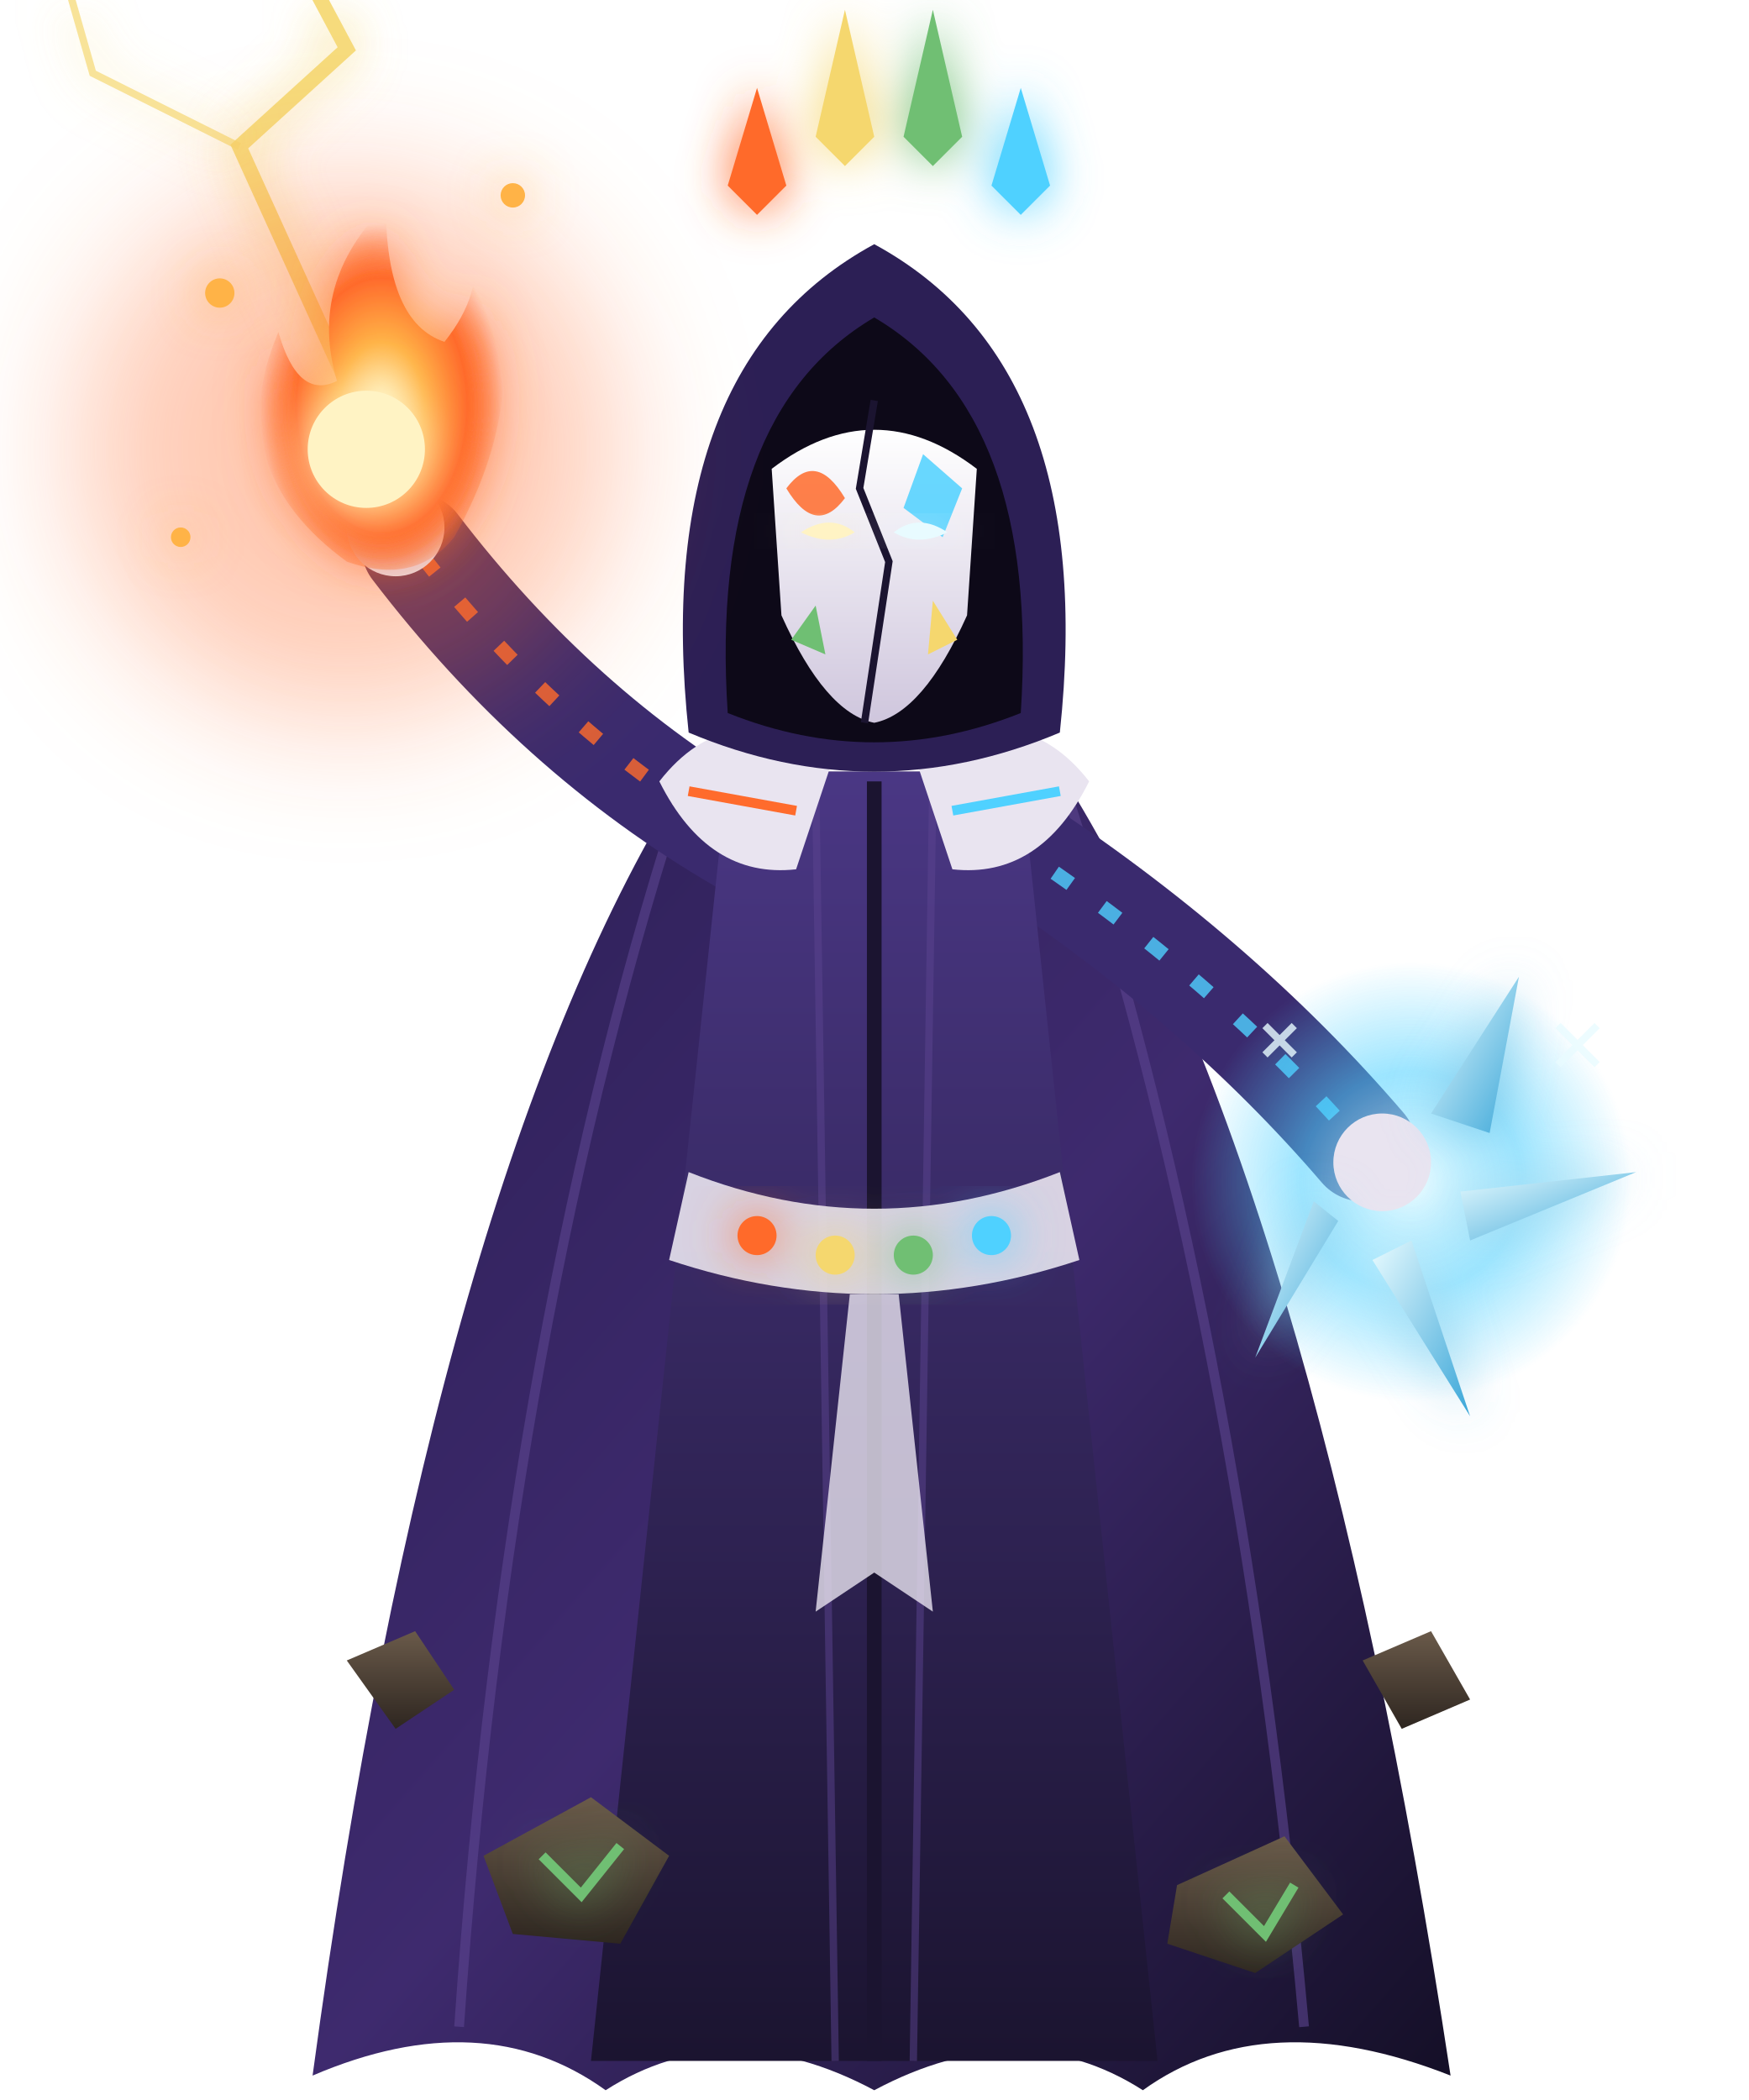
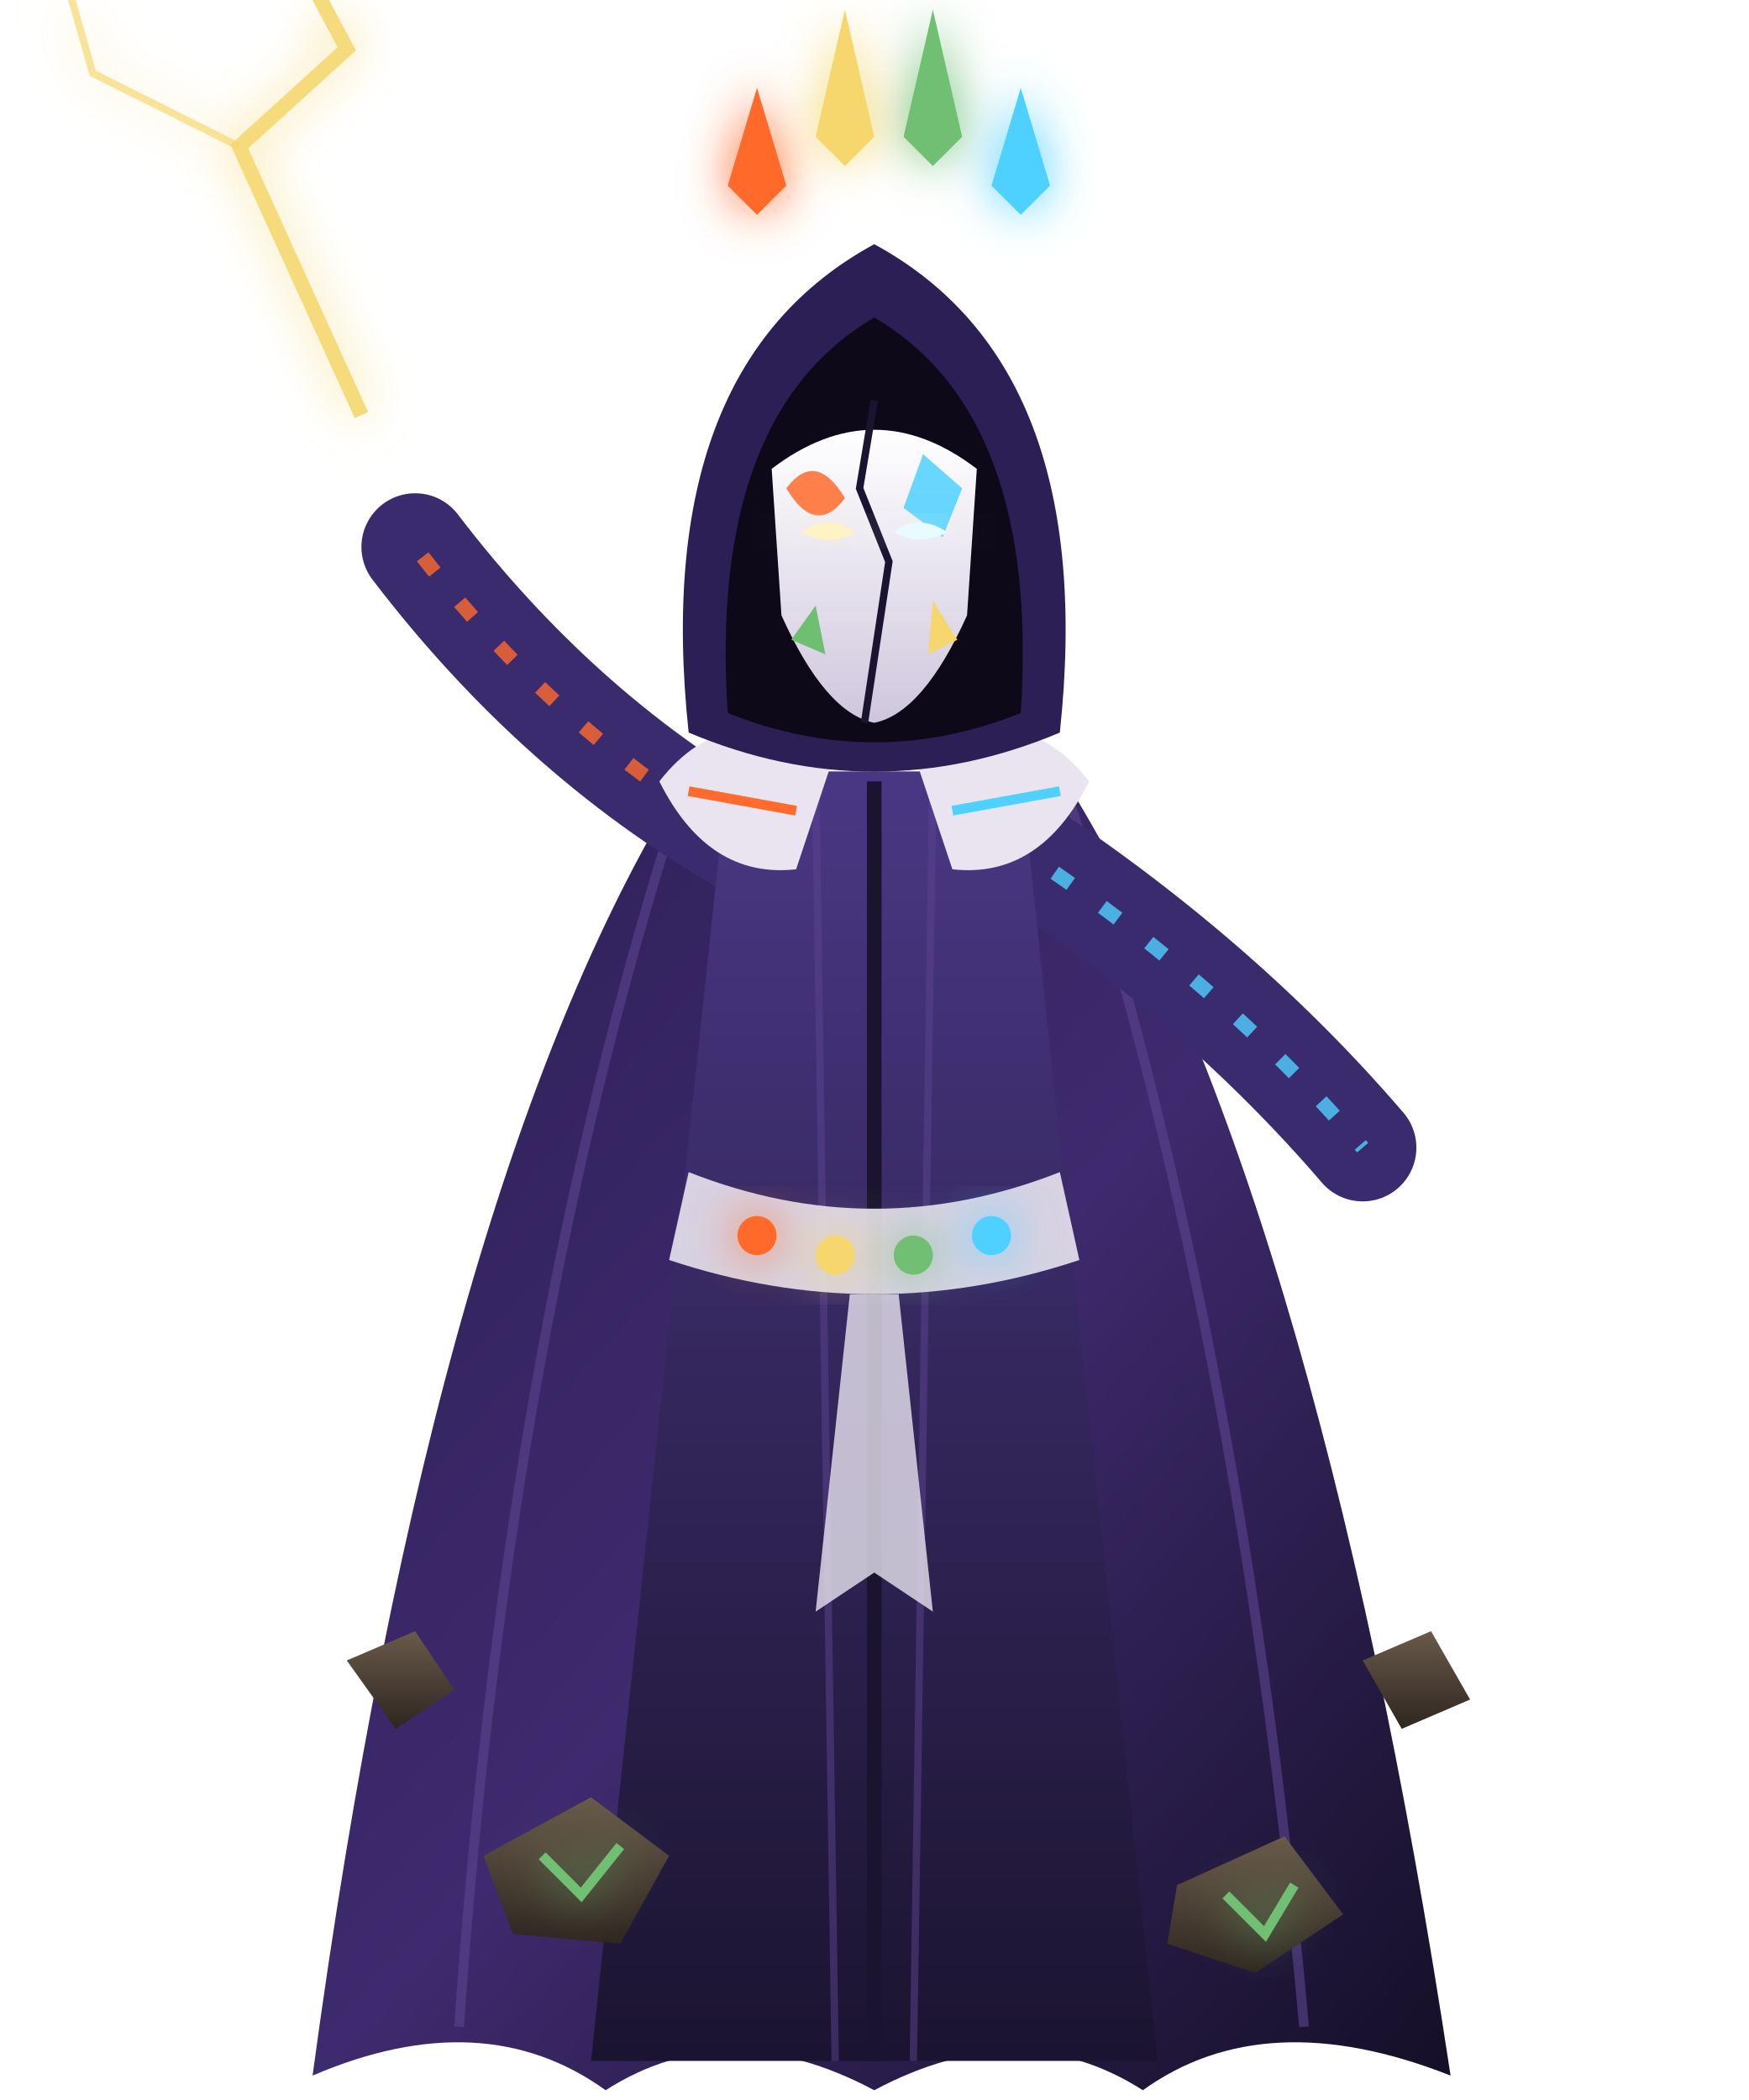
<svg xmlns="http://www.w3.org/2000/svg" viewBox="151 90 358 430">
  <defs>
    <linearGradient id="robe" x1="0" y1="0" x2="0" y2="1">
      <stop offset="0" stop-color="#4a3784" />
      <stop offset="1" stop-color="#1b1430" />
    </linearGradient>
    <linearGradient id="cape" x1="0" y1="0" x2="1" y2="1">
      <stop offset="0" stop-color="#2c1f55" />
      <stop offset="0.5" stop-color="#3e2a6e" />
      <stop offset="1" stop-color="#140f26" />
    </linearGradient>
    <linearGradient id="mask" x1="0" y1="0" x2="0" y2="1">
      <stop offset="0" stop-color="#ffffff" />
      <stop offset="1" stop-color="#cfc6dd" />
    </linearGradient>
    <radialGradient id="fire" cx="0.5" cy="0.55" r="0.5">
      <stop offset="0" stop-color="#fff3c4" />
      <stop offset="0.35" stop-color="#ffb347" />
      <stop offset="0.7" stop-color="#ff6b2c" />
      <stop offset="1" stop-color="#ff6b2c" stop-opacity="0" />
    </radialGradient>
    <radialGradient id="frost" cx="0.5" cy="0.5" r="0.5">
      <stop offset="0" stop-color="#e8fbff" />
      <stop offset="0.5" stop-color="#4fd1ff" stop-opacity="0.7" />
      <stop offset="1" stop-color="#4fd1ff" stop-opacity="0" />
    </radialGradient>
    <linearGradient id="ice" x1="0" y1="0" x2="1" y2="1">
      <stop offset="0" stop-color="#e8fbff" />
      <stop offset="1" stop-color="#3aa6d8" />
    </linearGradient>
    <linearGradient id="stone" x1="0" y1="0" x2="0" y2="1">
      <stop offset="0" stop-color="#6a5a4a" />
      <stop offset="1" stop-color="#2e2620" />
    </linearGradient>
    <filter id="glow" x="-50%" y="-50%" width="200%" height="200%">
      <feGaussianBlur stdDeviation="5" result="b" />
      <feMerge>
        <feMergeNode in="b" />
        <feMergeNode in="SourceGraphic" />
      </feMerge>
    </filter>
    <filter id="soft" x="-50%" y="-50%" width="200%" height="200%">
      <feGaussianBlur stdDeviation="14" />
    </filter>
  </defs>
  <polyline points="225,175 200,120 222,100 190,40 215,15" fill="none" stroke="#f5d76e" stroke-width="3" filter="url(#glow)" opacity="0.9" />
  <polyline points="200,120 170,105 160,70" fill="none" stroke="#f5d76e" stroke-width="1.5" filter="url(#glow)" opacity="0.7" />
  <path d="M292 248 Q240 330 215 515 Q250 500 275 518 Q300 502 330 518 Q360 502 385 518 Q410 500 448 515 Q420 330 368 248 Z" fill="url(#cape)" />
  <path d="M292 248 Q255 360 245 505" fill="none" stroke="#5b448f" stroke-width="2" opacity="0.6" />
  <path d="M368 248 Q405 360 418 505" fill="none" stroke="#5b448f" stroke-width="2" opacity="0.6" />
  <path d="M303 262 Q265 240 236 202" fill="none" stroke="#3a2a6e" stroke-width="22" stroke-linecap="round" />
  <path d="M303 262 Q265 240 236 202" fill="none" stroke="#ff6b2c" stroke-width="3" stroke-dasharray="4 8" opacity="0.8" />
  <path d="M357 262 Q400 290 430 325" fill="none" stroke="#3a2a6e" stroke-width="22" stroke-linecap="round" />
  <path d="M357 262 Q400 290 430 325" fill="none" stroke="#4fd1ff" stroke-width="3" stroke-dasharray="4 8" opacity="0.8" />
  <path d="M300 248 L360 248 L388 512 L272 512 Z" fill="url(#robe)" />
  <path d="M330 250 L330 512" stroke="#1b1430" stroke-width="3" />
  <path d="M318 250 L322 512 M342 250 L338 512" stroke="#5b448f" stroke-width="1.5" opacity="0.5" />
  <path d="M292 330 Q330 345 368 330 L372 348 Q330 362 288 348 Z" fill="#e9e4f0" opacity="0.9" />
  <g filter="url(#glow)">
    <circle cx="306" cy="343" r="4" fill="#ff6b2c" />
    <circle cx="322" cy="347" r="4" fill="#f5d76e" />
    <circle cx="338" cy="347" r="4" fill="#6fbf73" />
    <circle cx="354" cy="343" r="4" fill="#4fd1ff" />
  </g>
  <path d="M325 355 L318 420 L330 412 L342 420 L335 355 Z" fill="#e9e4f0" opacity="0.8" />
  <path d="M286 250 Q300 232 322 244 L314 268 Q296 270 286 250 Z" fill="#e9e4f0" />
  <path d="M374 250 Q360 232 338 244 L346 268 Q364 270 374 250 Z" fill="#e9e4f0" />
  <path d="M292 252 L314 256" stroke="#ff6b2c" stroke-width="2" />
  <path d="M368 252 L346 256" stroke="#4fd1ff" stroke-width="2" />
  <path d="M292 240 Q284 165 330 140 Q376 165 368 240 Q330 256 292 240 Z" fill="#2c1f55" />
  <path d="M300 236 Q296 175 330 155 Q364 175 360 236 Q330 248 300 236 Z" fill="#0d0918" />
  <path d="M309 186 Q330 170 351 186 L349 216 Q340 236 330 238 Q320 236 311 216 Z" fill="url(#mask)" />
  <path d="M330 172 L327 190 L333 205 L328 238" fill="none" stroke="#1b1430" stroke-width="1.5" />
  <path d="M312 190 Q318 182 324 192 Q318 200 312 190 Z" fill="#ff6b2c" opacity="0.85" />
  <path d="M348 190 L340 183 L336 194 L344 200 Z" fill="#4fd1ff" opacity="0.85" />
  <path d="M313 221 L318 214 L320 224 Z" fill="#6fbf73" />
  <path d="M347 221 L342 213 L341 224 Z" fill="#f5d76e" />
  <g filter="url(#glow)">
    <path d="M315 199 Q321 195 326 199 Q321 202 315 199 Z" fill="#fff3c4" />
    <path d="M334 199 Q339 195 345 199 Q339 202 334 199 Z" fill="#e8fbff" />
  </g>
  <g filter="url(#glow)">
    <path d="M300 128 L306 108 L312 128 L306 134 Z" fill="#ff6b2c" />
    <path d="M318 118 L324 92 L330 118 L324 124 Z" fill="#f5d76e" />
    <path d="M336 118 L342 92 L348 118 L342 124 Z" fill="#6fbf73" />
    <path d="M354 128 L360 108 L366 128 L360 134 Z" fill="#4fd1ff" />
  </g>
-   <circle cx="222" cy="182" r="55" fill="#ff6b2c" opacity="0.35" filter="url(#soft)" />
-   <circle cx="232" cy="198" r="10" fill="#e9e4f0" />
-   <path d="M222 205 Q196 186 208 158 Q212 172 220 168 Q214 148 230 132 Q230 156 242 160 Q250 150 248 140 Q262 168 244 200 Q236 210 222 205 Z" fill="url(#fire)" filter="url(#glow)" />
-   <circle cx="226" cy="182" r="12" fill="#fff3c4" filter="url(#glow)" />
-   <g fill="#ffb347" filter="url(#glow)">
-     <circle cx="196" cy="150" r="3" />
-     <circle cx="256" cy="130" r="2.5" />
-     <circle cx="188" cy="200" r="2" />
-   </g>
-   <circle cx="440" cy="332" r="45" fill="url(#frost)" opacity="0.8" />
-   <circle cx="434" cy="328" r="10" fill="#e9e4f0" />
-   <g filter="url(#glow)">
-     <path d="M444 318 L462 290 L456 322 Z" fill="url(#ice)" />
-     <path d="M450 334 L486 330 L452 344 Z" fill="url(#ice)" />
-     <path d="M440 344 L452 380 L432 348 Z" fill="url(#ice)" />
-     <path d="M425 340 L408 368 L420 336 Z" fill="url(#ice)" />
-   </g>
-   <g stroke="#e8fbff" stroke-width="1.5" opacity="0.8">
-     <path d="M470 300 L478 308 M478 300 L470 308" />
-     <path d="M410 300 L416 306 M416 300 L410 306" />
+   <g display="none">
+     <circle cx="222" cy="182" r="55" fill="#ff6b2c" opacity="0.35" filter="url(#soft)" />
+     <circle cx="232" cy="198" r="10" fill="#e9e4f0" />
+     <path d="M222 205 Q196 186 208 158 Q212 172 220 168 Q214 148 230 132 Q230 156 242 160 Q250 150 248 140 Q262 168 244 200 Q236 210 222 205 Z" fill="url(#fire)" filter="url(#glow)" />
+     <circle cx="226" cy="182" r="12" fill="#fff3c4" filter="url(#glow)" />
+     <g fill="#ffb347" filter="url(#glow)">
+       <circle cx="196" cy="150" r="3" />
+       <circle cx="256" cy="130" r="2.5" />
+       <circle cx="188" cy="200" r="2" />
+     </g>
+     <circle cx="440" cy="332" r="45" fill="url(#frost)" opacity="0.8" />
+     <circle cx="434" cy="328" r="10" fill="#e9e4f0" />
+     <g filter="url(#glow)">
+       <path d="M444 318 L462 290 L456 322 Z" fill="url(#ice)" />
+       <path d="M450 334 L486 330 L452 344 Z" fill="url(#ice)" />
+       <path d="M440 344 L452 380 L432 348 Z" fill="url(#ice)" />
+       <path d="M425 340 L408 368 L420 336 Z" fill="url(#ice)" />
+     </g>
+     <g stroke="#e8fbff" stroke-width="1.5" opacity="0.8">
+       <path d="M470 300 L478 308 M478 300 L470 308" />
+       <path d="M410 300 L416 306 M416 300 L410 306" />
+     </g>
  </g>
  <path d="M250 470 L272 458 L288 470 L278 488 L256 486 Z" fill="url(#stone)" />
  <path d="M392 476 L414 466 L426 482 L408 494 L390 488 Z" fill="url(#stone)" />
  <path d="M222 430 L236 424 L244 436 L232 444 Z" fill="url(#stone)" />
  <path d="M430 430 L444 424 L452 438 L438 444 Z" fill="url(#stone)" />
  <g stroke="#6fbf73" stroke-width="2" fill="none" filter="url(#glow)">
    <path d="M262 470 L270 478 L278 468" />
    <path d="M402 478 L410 486 L416 476" />
  </g>
</svg>
